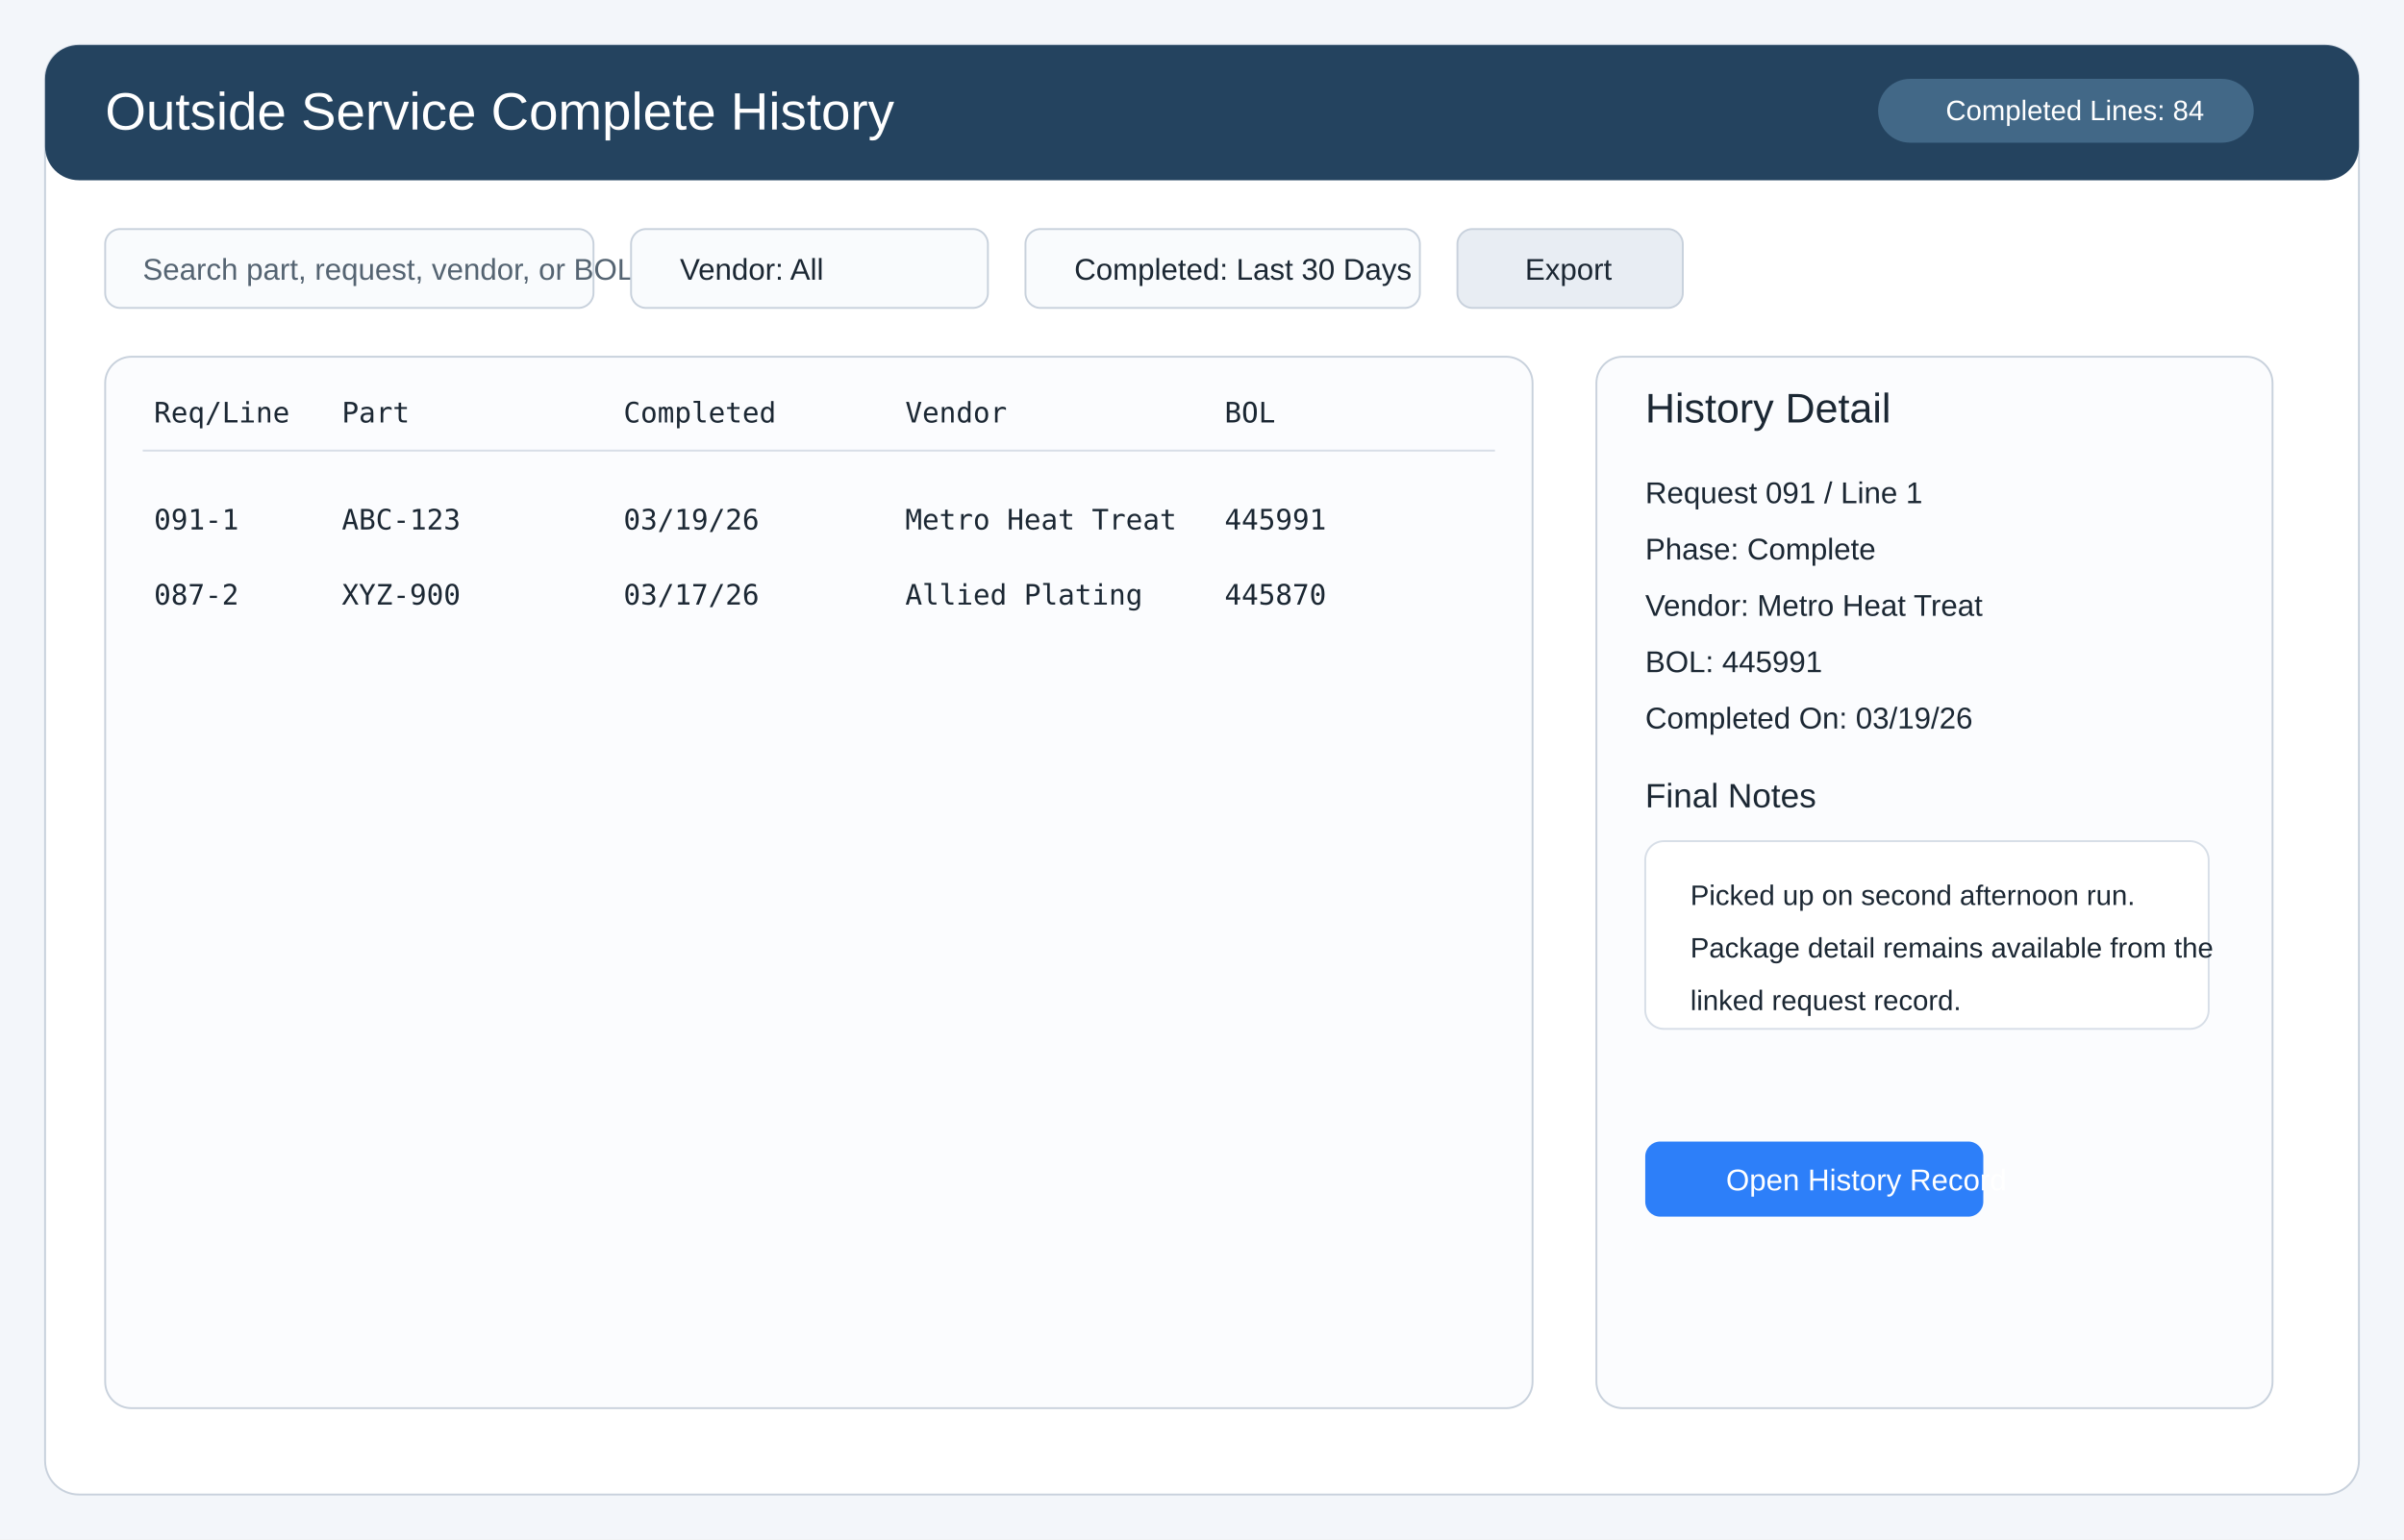
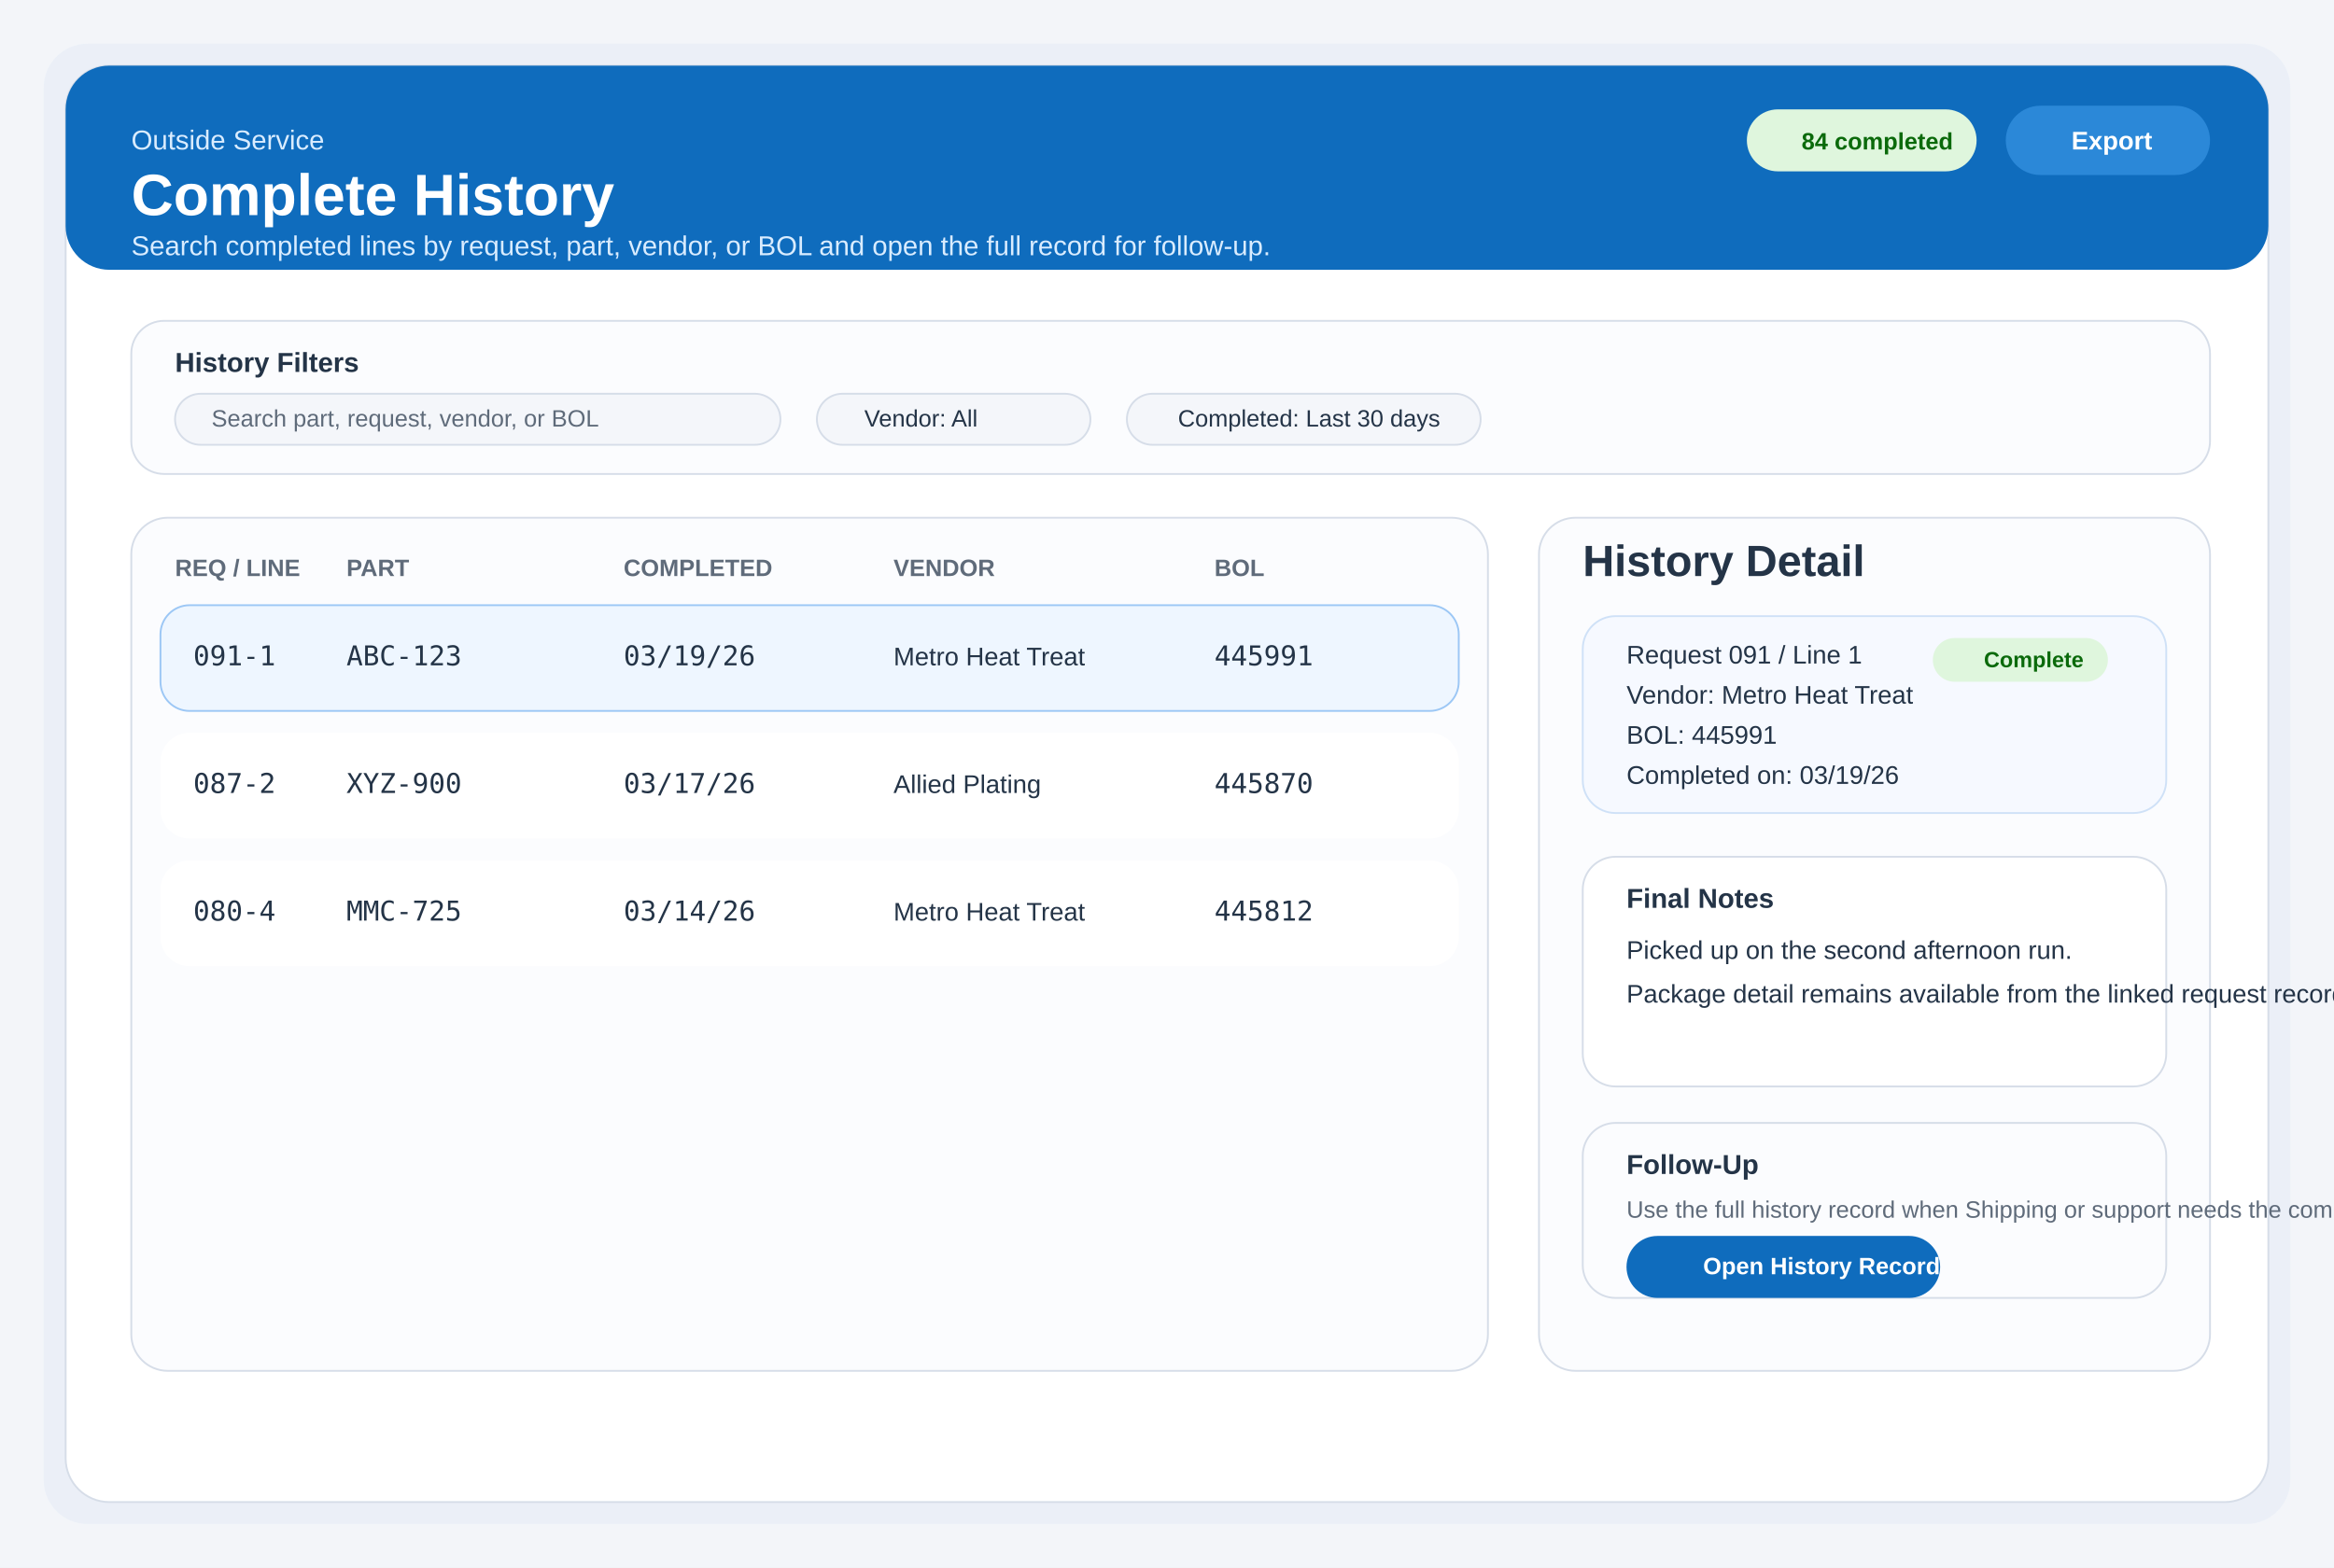
- <svg xmlns="http://www.w3.org/2000/svg" width="1280" height="820" viewBox="0 0 1280 820">
-   <rect width="1280" height="820" fill="#f3f6fa" />
-   <rect x="24" y="24" width="1232" height="772" rx="18" fill="#ffffff" stroke="#c8d1dc" />
-   <rect x="24" y="24" width="1232" height="72" rx="18" fill="#24435f" />
-   <text x="56" y="69" font-family="Segoe UI, Arial, sans-serif" font-size="28" fill="#ffffff">Outside Service Complete History</text>
-   <rect x="1000" y="42" width="200" height="34" rx="17" fill="#426887" />
-   <text x="1036" y="64" font-family="Segoe UI, Arial, sans-serif" font-size="15" fill="#ffffff">Completed Lines: 84</text>
-   <rect x="56" y="122" width="260" height="42" rx="8" fill="#f9fbfd" stroke="#c8d1dc" />
-   <text x="76" y="149" font-family="Segoe UI, Arial, sans-serif" font-size="16" fill="#556472">Search part, request, vendor, or BOL</text>
-   <rect x="336" y="122" width="190" height="42" rx="8" fill="#f9fbfd" stroke="#c8d1dc" />
-   <text x="362" y="149" font-family="Segoe UI, Arial, sans-serif" font-size="16" fill="#1b2733">Vendor: All</text>
-   <rect x="546" y="122" width="210" height="42" rx="8" fill="#f9fbfd" stroke="#c8d1dc" />
-   <text x="572" y="149" font-family="Segoe UI, Arial, sans-serif" font-size="16" fill="#1b2733">Completed: Last 30 Days</text>
-   <rect x="776" y="122" width="120" height="42" rx="8" fill="#e8edf3" stroke="#c8d1dc" />
-   <text x="812" y="149" font-family="Segoe UI, Arial, sans-serif" font-size="16" fill="#1b2733">Export</text>
-   <rect x="56" y="190" width="760" height="560" rx="14" fill="#fbfcfe" stroke="#c8d1dc" />
-   <text x="82" y="225" font-family="Consolas, monospace" font-size="15" fill="#1b2733">Req/Line</text>
-   <text x="182" y="225" font-family="Consolas, monospace" font-size="15" fill="#1b2733">Part</text>
-   <text x="332" y="225" font-family="Consolas, monospace" font-size="15" fill="#1b2733">Completed</text>
-   <text x="482" y="225" font-family="Consolas, monospace" font-size="15" fill="#1b2733">Vendor</text>
-   <text x="652" y="225" font-family="Consolas, monospace" font-size="15" fill="#1b2733">BOL</text>
-   <line x1="76" y1="240" x2="796" y2="240" stroke="#d7dee7" />
-   <text x="82" y="282" font-family="Consolas, monospace" font-size="15" fill="#1b2733">091-1</text>
-   <text x="182" y="282" font-family="Consolas, monospace" font-size="15" fill="#1b2733">ABC-123</text>
-   <text x="332" y="282" font-family="Consolas, monospace" font-size="15" fill="#1b2733">03/19/26</text>
-   <text x="482" y="282" font-family="Consolas, monospace" font-size="15" fill="#1b2733">Metro Heat Treat</text>
-   <text x="652" y="282" font-family="Consolas, monospace" font-size="15" fill="#1b2733">445991</text>
-   <text x="82" y="322" font-family="Consolas, monospace" font-size="15" fill="#1b2733">087-2</text>
-   <text x="182" y="322" font-family="Consolas, monospace" font-size="15" fill="#1b2733">XYZ-900</text>
-   <text x="332" y="322" font-family="Consolas, monospace" font-size="15" fill="#1b2733">03/17/26</text>
-   <text x="482" y="322" font-family="Consolas, monospace" font-size="15" fill="#1b2733">Allied Plating</text>
-   <text x="652" y="322" font-family="Consolas, monospace" font-size="15" fill="#1b2733">445870</text>
-   <rect x="850" y="190" width="360" height="560" rx="14" fill="#fbfcfe" stroke="#c8d1dc" />
-   <text x="876" y="225" font-family="Segoe UI, Arial, sans-serif" font-size="22" fill="#1b2733">History Detail</text>
-   <text x="876" y="268" font-family="Segoe UI, Arial, sans-serif" font-size="16" fill="#1b2733">Request 091 / Line 1</text>
-   <text x="876" y="298" font-family="Segoe UI, Arial, sans-serif" font-size="16" fill="#1b2733">Phase: Complete</text>
-   <text x="876" y="328" font-family="Segoe UI, Arial, sans-serif" font-size="16" fill="#1b2733">Vendor: Metro Heat Treat</text>
-   <text x="876" y="358" font-family="Segoe UI, Arial, sans-serif" font-size="16" fill="#1b2733">BOL: 445991</text>
-   <text x="876" y="388" font-family="Segoe UI, Arial, sans-serif" font-size="16" fill="#1b2733">Completed On: 03/19/26</text>
-   <text x="876" y="430" font-family="Segoe UI, Arial, sans-serif" font-size="18" fill="#1b2733">Final Notes</text>
-   <rect x="876" y="448" width="300" height="100" rx="10" fill="#ffffff" stroke="#d7dee7" />
-   <text x="900" y="482" font-family="Segoe UI, Arial, sans-serif" font-size="15" fill="#1b2733">Picked up on second afternoon run.</text>
-   <text x="900" y="510" font-family="Segoe UI, Arial, sans-serif" font-size="15" fill="#1b2733">Package detail remains available from the</text>
-   <text x="900" y="538" font-family="Segoe UI, Arial, sans-serif" font-size="15" fill="#1b2733">linked request record.</text>
-   <rect x="876" y="608" width="180" height="40" rx="8" fill="#2d7ff9" />
-   <text x="919" y="634" font-family="Segoe UI, Arial, sans-serif" font-size="16" fill="#ffffff">Open History Record</text>
+ <svg xmlns="http://www.w3.org/2000/svg" width="1280" height="860" viewBox="0 0 1280 860">
+   <rect width="1280" height="860" fill="#f3f5f9" />
+   <rect x="24" y="24" width="1232" height="812" rx="24" fill="#e3ebf6" opacity="0.55" />
+   <rect x="36" y="36" width="1208" height="788" rx="24" fill="#ffffff" stroke="#d6dde8" />
+   <rect x="36" y="36" width="1208" height="112" rx="24" fill="#0f6cbd" />
+   <text x="72" y="82" font-family="Segoe UI Variable, Segoe UI, Arial, sans-serif" font-size="15" fill="#d9ecff">Outside Service</text>
+   <text x="72" y="118" font-family="Segoe UI Variable, Segoe UI, Arial, sans-serif" font-size="32" font-weight="600" fill="#ffffff">Complete History</text>
+   <text x="72" y="140" font-family="Segoe UI Variable, Segoe UI, Arial, sans-serif" font-size="15" fill="#d9ecff">Search completed lines by request, part, vendor, or BOL and open the full record for follow-up.</text>
+   <rect x="958" y="60" width="126" height="34" rx="17" fill="#dff6dd" />
+   <text x="988" y="82" font-family="Segoe UI Variable, Segoe UI, Arial, sans-serif" font-size="13" font-weight="600" fill="#0b6a0b">84 completed</text>
+   <rect x="1100" y="58" width="112" height="38" rx="19" fill="#2b88d8" />
+   <text x="1136" y="82" font-family="Segoe UI Variable, Segoe UI, Arial, sans-serif" font-size="14" font-weight="600" fill="#ffffff">Export</text>
+   <rect x="72" y="176" width="1140" height="84" rx="18" fill="#fbfcfe" stroke="#d6dde8" />
+   <text x="96" y="204" font-family="Segoe UI Variable, Segoe UI, Arial, sans-serif" font-size="15" font-weight="600" fill="#243447">History Filters</text>
+   <rect x="96" y="216" width="332" height="28" rx="14" fill="#f4f6fa" stroke="#d6dde8" />
+   <text x="116" y="234" font-family="Segoe UI Variable, Segoe UI, Arial, sans-serif" font-size="13" fill="#5f6b7a">Search part, request, vendor, or BOL</text>
+   <rect x="448" y="216" width="150" height="28" rx="14" fill="#f4f6fa" stroke="#d6dde8" />
+   <text x="474" y="234" font-family="Segoe UI Variable, Segoe UI, Arial, sans-serif" font-size="13" fill="#243447">Vendor: All</text>
+   <rect x="618" y="216" width="194" height="28" rx="14" fill="#f4f6fa" stroke="#d6dde8" />
+   <text x="646" y="234" font-family="Segoe UI Variable, Segoe UI, Arial, sans-serif" font-size="13" fill="#243447">Completed: Last 30 days</text>
+   <rect x="72" y="284" width="744" height="468" rx="20" fill="#fbfcfe" stroke="#d6dde8" />
+   <text x="96" y="316" font-family="Segoe UI Variable, Segoe UI, Arial, sans-serif" font-size="13" font-weight="600" fill="#5f6b7a">REQ / LINE</text>
+   <text x="190" y="316" font-family="Segoe UI Variable, Segoe UI, Arial, sans-serif" font-size="13" font-weight="600" fill="#5f6b7a">PART</text>
+   <text x="342" y="316" font-family="Segoe UI Variable, Segoe UI, Arial, sans-serif" font-size="13" font-weight="600" fill="#5f6b7a">COMPLETED</text>
+   <text x="490" y="316" font-family="Segoe UI Variable, Segoe UI, Arial, sans-serif" font-size="13" font-weight="600" fill="#5f6b7a">VENDOR</text>
+   <text x="666" y="316" font-family="Segoe UI Variable, Segoe UI, Arial, sans-serif" font-size="13" font-weight="600" fill="#5f6b7a">BOL</text>
+   <rect x="88" y="332" width="712" height="58" rx="16" fill="#eef6ff" stroke="#9cc7f5" />
+   <text x="106" y="365" font-family="Consolas, monospace" font-size="15" fill="#243447">091-1</text>
+   <text x="190" y="365" font-family="Consolas, monospace" font-size="15" fill="#243447">ABC-123</text>
+   <text x="342" y="365" font-family="Consolas, monospace" font-size="15" fill="#243447">03/19/26</text>
+   <text x="490" y="365" font-family="Segoe UI Variable, Segoe UI, Arial, sans-serif" font-size="14" fill="#243447">Metro Heat Treat</text>
+   <text x="666" y="365" font-family="Consolas, monospace" font-size="15" fill="#243447">445991</text>
+   <rect x="88" y="402" width="712" height="58" rx="16" fill="#ffffff" />
+   <text x="106" y="435" font-family="Consolas, monospace" font-size="15" fill="#243447">087-2</text>
+   <text x="190" y="435" font-family="Consolas, monospace" font-size="15" fill="#243447">XYZ-900</text>
+   <text x="342" y="435" font-family="Consolas, monospace" font-size="15" fill="#243447">03/17/26</text>
+   <text x="490" y="435" font-family="Segoe UI Variable, Segoe UI, Arial, sans-serif" font-size="14" fill="#243447">Allied Plating</text>
+   <text x="666" y="435" font-family="Consolas, monospace" font-size="15" fill="#243447">445870</text>
+   <rect x="88" y="472" width="712" height="58" rx="16" fill="#ffffff" />
+   <text x="106" y="505" font-family="Consolas, monospace" font-size="15" fill="#243447">080-4</text>
+   <text x="190" y="505" font-family="Consolas, monospace" font-size="15" fill="#243447">MMC-725</text>
+   <text x="342" y="505" font-family="Consolas, monospace" font-size="15" fill="#243447">03/14/26</text>
+   <text x="490" y="505" font-family="Segoe UI Variable, Segoe UI, Arial, sans-serif" font-size="14" fill="#243447">Metro Heat Treat</text>
+   <text x="666" y="505" font-family="Consolas, monospace" font-size="15" fill="#243447">445812</text>
+   <rect x="844" y="284" width="368" height="468" rx="20" fill="#fbfcfe" stroke="#d6dde8" />
+   <text x="868" y="316" font-family="Segoe UI Variable, Segoe UI, Arial, sans-serif" font-size="24" font-weight="600" fill="#243447">History Detail</text>
+   <rect x="868" y="338" width="320" height="108" rx="18" fill="#f6f9ff" stroke="#cfe1f7" />
+   <text x="892" y="364" font-family="Segoe UI Variable, Segoe UI, Arial, sans-serif" font-size="14" fill="#243447">Request 091 / Line 1</text>
+   <text x="892" y="386" font-family="Segoe UI Variable, Segoe UI, Arial, sans-serif" font-size="14" fill="#243447">Vendor: Metro Heat Treat</text>
+   <text x="892" y="408" font-family="Segoe UI Variable, Segoe UI, Arial, sans-serif" font-size="14" fill="#243447">BOL: 445991</text>
+   <text x="892" y="430" font-family="Segoe UI Variable, Segoe UI, Arial, sans-serif" font-size="14" fill="#243447">Completed on: 03/19/26</text>
+   <rect x="1060" y="350" width="96" height="24" rx="12" fill="#dff6dd" />
+   <text x="1088" y="366" font-family="Segoe UI Variable, Segoe UI, Arial, sans-serif" font-size="12" font-weight="600" fill="#0b6a0b">Complete</text>
+   <rect x="868" y="470" width="320" height="126" rx="18" fill="#ffffff" stroke="#d6dde8" />
+   <text x="892" y="498" font-family="Segoe UI Variable, Segoe UI, Arial, sans-serif" font-size="15" font-weight="600" fill="#243447">Final Notes</text>
+   <text x="892" y="526" font-family="Segoe UI Variable, Segoe UI, Arial, sans-serif" font-size="14" fill="#243447">Picked up on the second afternoon run.</text>
+   <text x="892" y="550" font-family="Segoe UI Variable, Segoe UI, Arial, sans-serif" font-size="14" fill="#243447">Package detail remains available from the linked request record.</text>
+   <rect x="868" y="616" width="320" height="96" rx="18" fill="#fbfcfe" stroke="#d6dde8" />
+   <text x="892" y="644" font-family="Segoe UI Variable, Segoe UI, Arial, sans-serif" font-size="15" font-weight="600" fill="#243447">Follow-Up</text>
+   <text x="892" y="668" font-family="Segoe UI Variable, Segoe UI, Arial, sans-serif" font-size="13" fill="#5f6b7a">Use the full history record when Shipping or support needs the complete audit trail for a finished line.</text>
+   <rect x="892" y="678" width="172" height="34" rx="17" fill="#0f6cbd" />
+   <text x="934" y="699" font-family="Segoe UI Variable, Segoe UI, Arial, sans-serif" font-size="13" font-weight="600" fill="#ffffff">Open History Record</text>
</svg>
